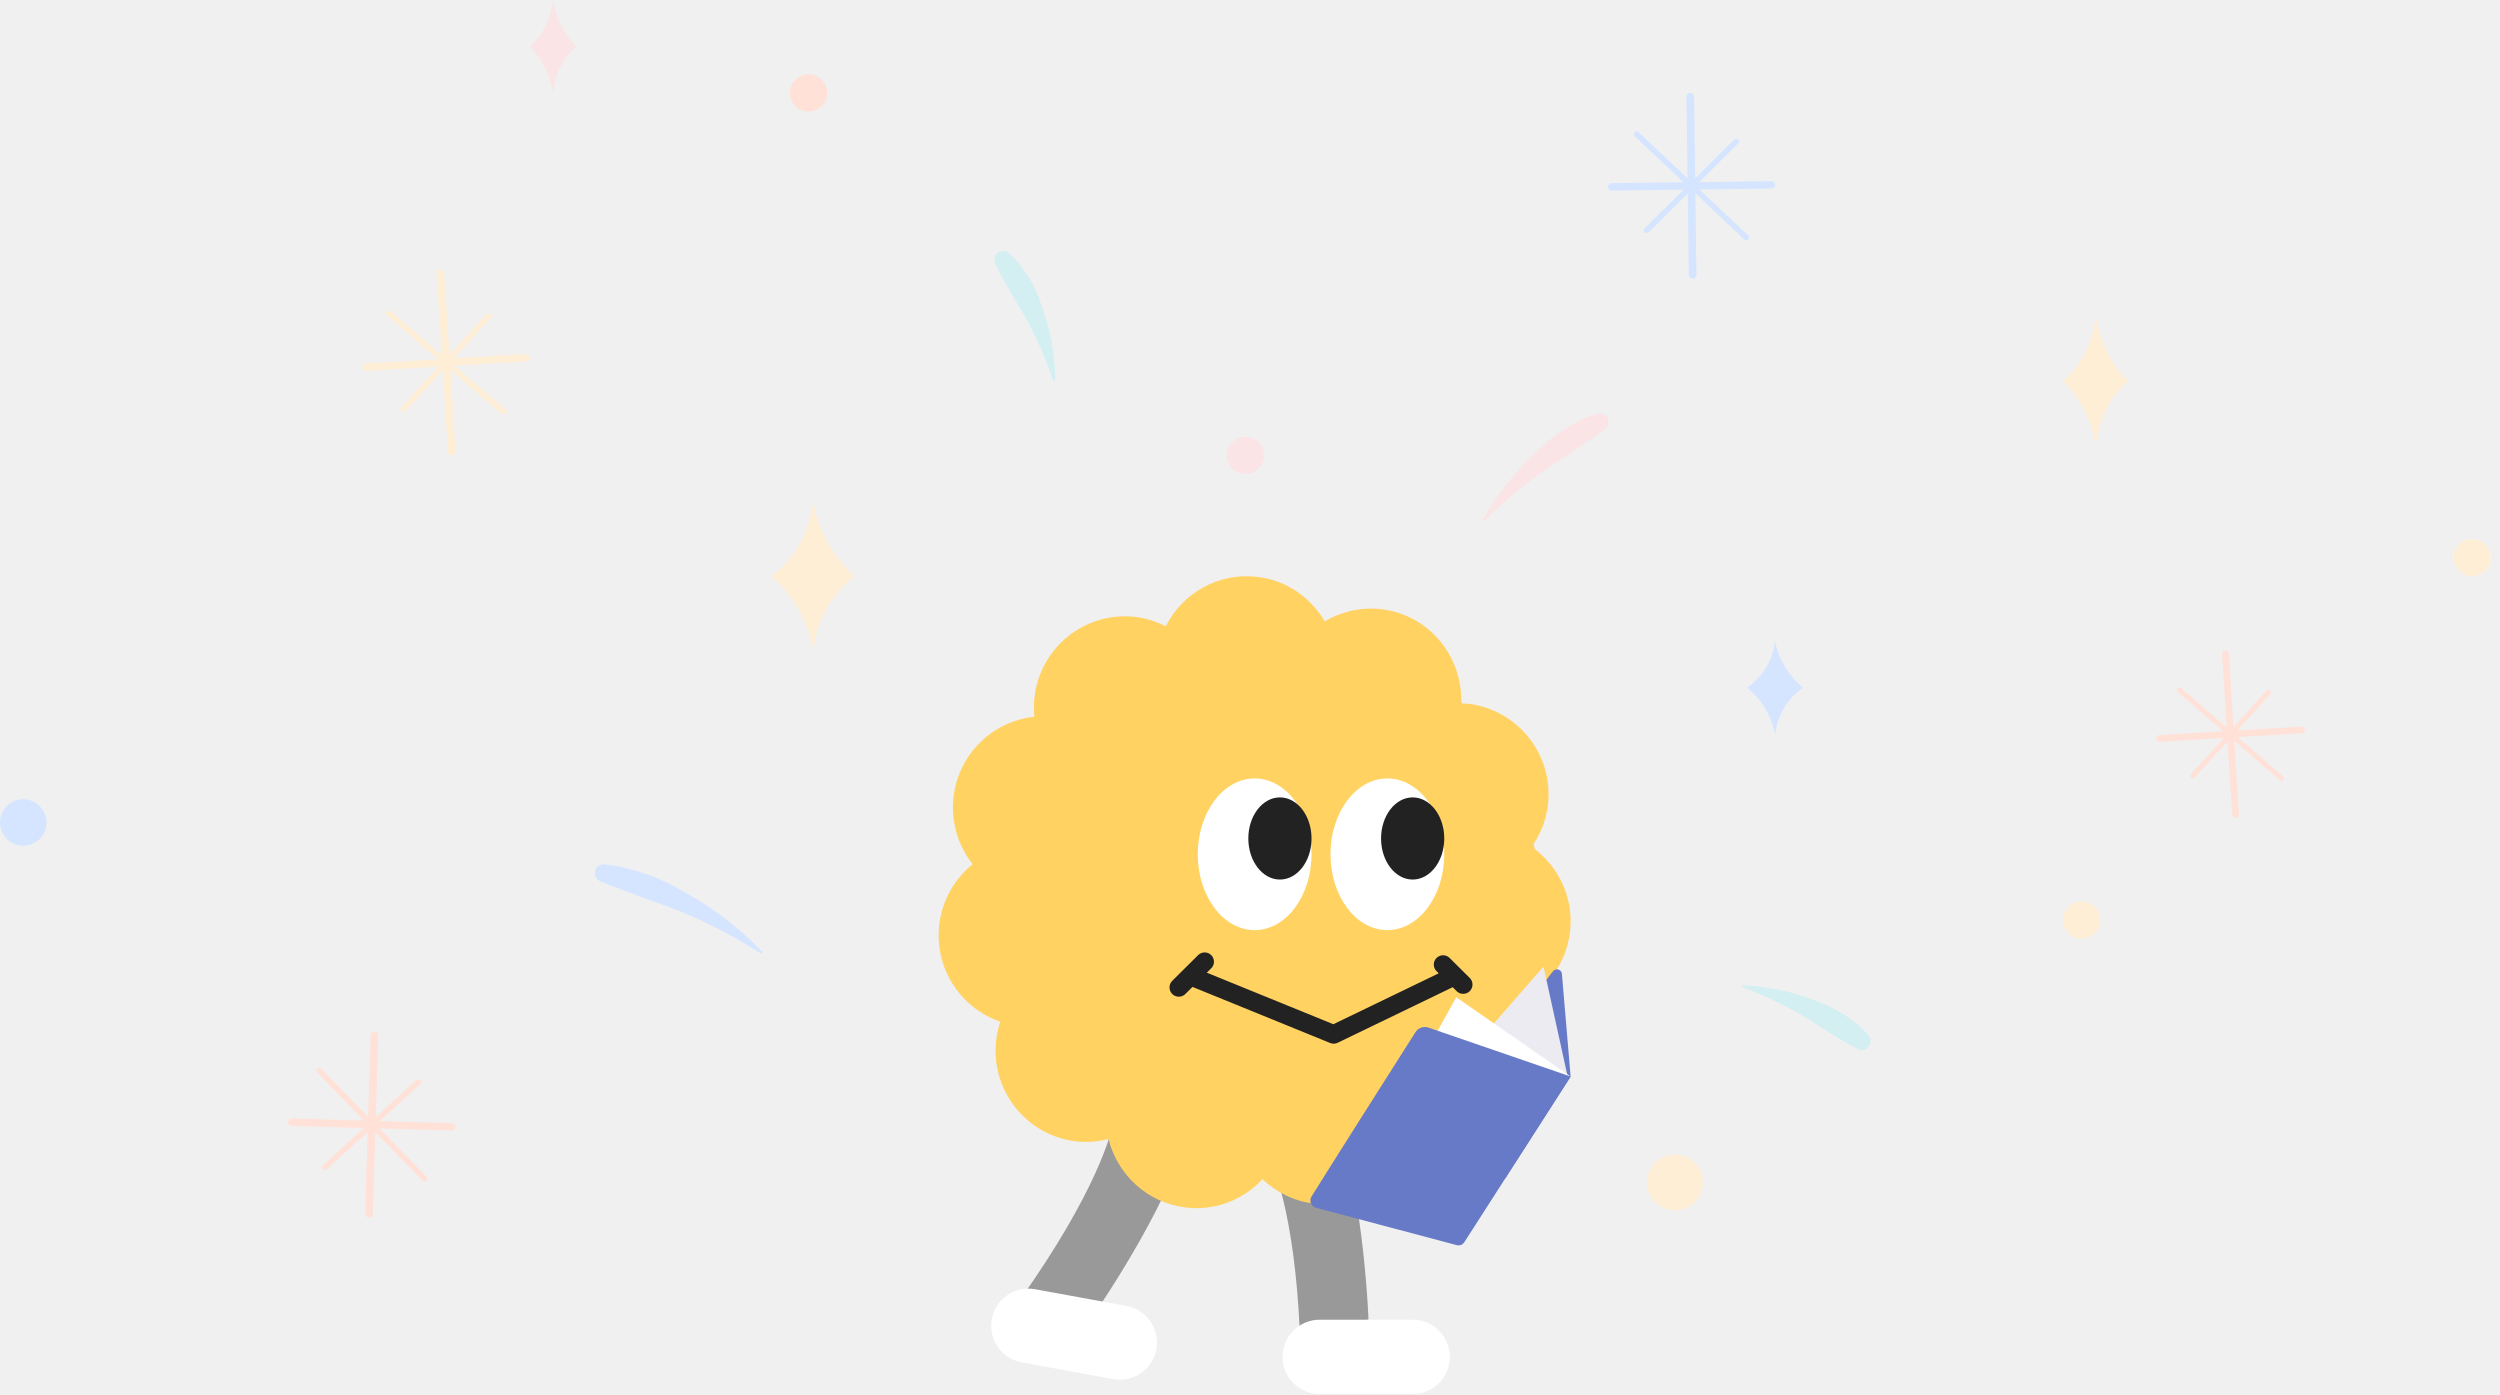
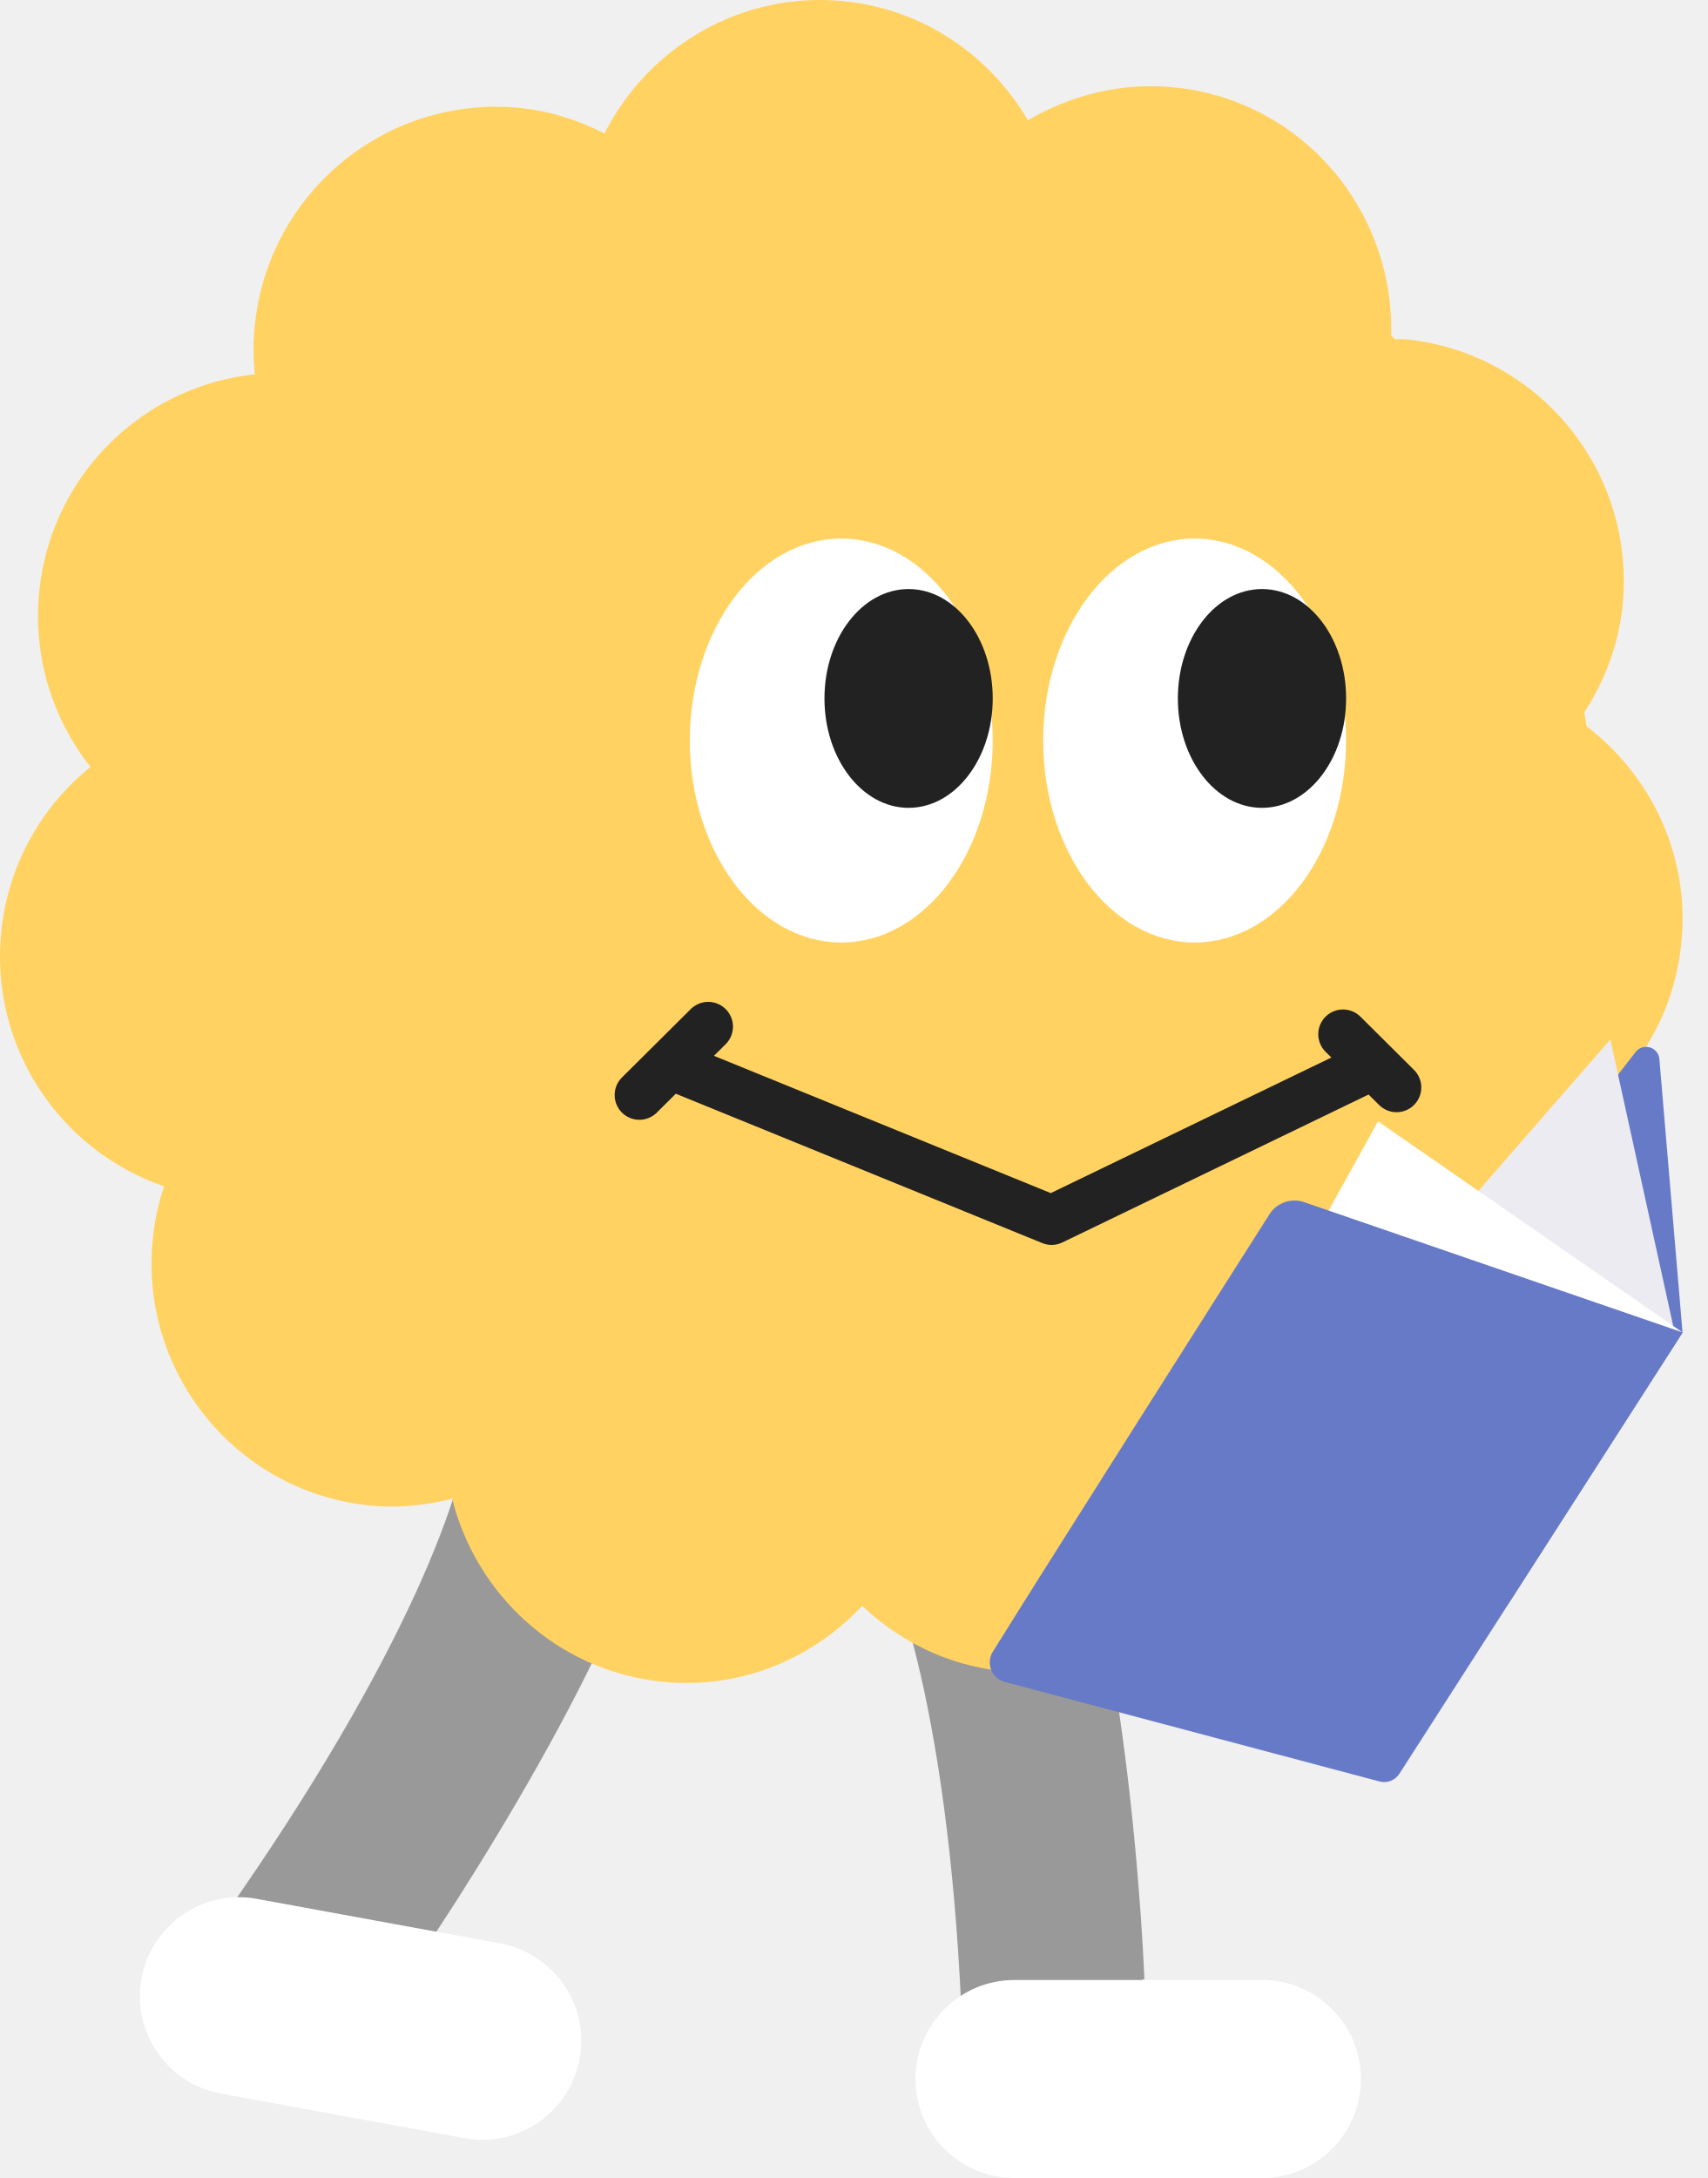
- <svg xmlns="http://www.w3.org/2000/svg" width="269" height="150" viewBox="0 0 269 150" fill="none">
-   <path d="M118 141L110 139.5C117.6 128.7 119.833 122 120 119.5L127.5 120.5C128.3 124.5 121.5 135.833 118 141Z" fill="#999999" />
-   <rect x="107.441" y="138" width="18" height="8" rx="4" transform="rotate(10.3767 107.441 138)" fill="white" />
-   <path d="M147.251 141.959L139.937 145.531C139.589 132.329 137.382 125.62 136.024 123.515L142.638 119.841C145.667 122.573 146.976 135.725 147.251 141.959Z" fill="#999999" />
-   <rect x="138" y="142" width="18" height="8" rx="4" fill="white" />
-   <path d="M173.419 20.502L181.16 20.408L176.965 24.566C176.846 24.684 176.848 24.874 176.971 24.988C177.092 25.102 177.289 25.101 177.407 24.982L181.602 20.824L181.716 29.608C181.719 29.828 181.905 30.003 182.132 30C182.359 29.997 182.541 29.817 182.538 29.598L182.424 20.814L187.679 25.768C187.8 25.882 187.997 25.881 188.115 25.762C188.233 25.645 188.232 25.454 188.109 25.34L182.854 20.386L190.594 20.293C190.822 20.29 191.003 20.11 191 19.89C190.997 19.67 190.811 19.495 190.584 19.498L182.843 19.592L187.038 15.434C187.157 15.316 187.155 15.126 187.032 15.012C186.971 14.954 186.892 14.926 186.813 14.927C186.734 14.929 186.654 14.958 186.596 15.018L182.401 19.176L182.287 10.392C182.284 10.172 182.098 9.997 181.871 10C181.644 10.003 181.462 10.183 181.464 10.402L181.578 19.186L176.323 14.232C176.261 14.174 176.183 14.146 176.103 14.148C176.025 14.149 175.945 14.179 175.886 14.238C175.768 14.355 175.77 14.546 175.892 14.66L181.147 19.614L173.407 19.707C173.18 19.71 172.998 19.89 173 20.11C173.006 20.328 173.192 20.505 173.419 20.502Z" fill="#D5E5FF" />
-   <path d="M56.563 38.093L48.823 38.552L52.811 34.195C52.923 34.071 52.912 33.882 52.783 33.774C52.655 33.665 52.46 33.675 52.347 33.8L48.359 38.157L47.803 29.375C47.789 29.154 47.594 28.988 47.366 29.001C47.139 29.014 46.966 29.202 46.98 29.422L47.536 38.205L42.029 33.495C41.9 33.386 41.705 33.397 41.593 33.522C41.48 33.646 41.491 33.835 41.62 33.943L47.128 38.653L39.388 39.111C39.16 39.125 38.987 39.313 39.001 39.533C39.014 39.753 39.209 39.92 39.437 39.907L47.177 39.448L43.189 43.805C43.077 43.929 43.088 44.118 43.217 44.226C43.28 44.282 43.362 44.306 43.441 44.301C43.521 44.295 43.598 44.261 43.655 44.2L47.641 39.843L48.197 48.625C48.211 48.846 48.406 49.013 48.634 48.999C48.861 48.986 49.034 48.798 49.02 48.578L48.464 39.795L53.971 44.505C54.034 44.56 54.117 44.584 54.196 44.579C54.276 44.574 54.352 44.539 54.41 44.478C54.523 44.354 54.511 44.165 54.383 44.057L48.872 39.347L56.612 38.889C56.84 38.875 57.013 38.687 56.999 38.467C56.986 38.247 56.791 38.08 56.563 38.093Z" fill="#FFEED6" />
-   <path d="M48.595 120.853L40.857 120.628L45.23 116.645C45.353 116.532 45.358 116.344 45.243 116.224C45.126 116.105 44.931 116.1 44.808 116.211L40.435 120.194L40.709 111.411C40.715 111.191 40.537 111.008 40.309 111C40.082 110.995 39.893 111.167 39.885 111.387L39.611 120.17L34.579 115.001C34.461 114.882 34.267 114.877 34.143 114.988C34.02 115.102 34.015 115.29 34.13 115.409L39.162 120.578L31.424 120.353C31.197 120.347 31.008 120.519 31 120.739C30.995 120.959 31.173 121.142 31.4 121.15L39.138 121.375L34.765 125.357C34.642 125.471 34.636 125.659 34.751 125.778C34.809 125.839 34.888 125.871 34.968 125.871C35.047 125.874 35.126 125.847 35.189 125.789L39.562 121.806L39.288 130.589C39.283 130.809 39.461 130.992 39.688 131C39.915 131.005 40.104 130.833 40.112 130.613L40.386 121.83L45.419 126.999C45.476 127.06 45.556 127.092 45.635 127.092C45.714 127.094 45.794 127.068 45.857 127.009C45.98 126.896 45.985 126.708 45.87 126.588L40.838 121.42L48.576 121.645C48.803 121.65 48.992 121.478 49 121.258C49 121.044 48.822 120.861 48.595 120.853Z" fill="#FFE1D7" />
-   <path d="M247.612 78.186L240.729 78.597L244.274 74.675C244.376 74.564 244.364 74.393 244.25 74.296C244.136 74.196 243.962 74.208 243.863 74.32L240.318 78.242L239.823 70.336C239.811 70.139 239.637 69.986 239.436 70.001C239.235 70.013 239.079 70.183 239.094 70.38L239.589 78.286L234.693 74.047C234.579 73.947 234.405 73.958 234.306 74.07C234.204 74.182 234.216 74.352 234.33 74.449L239.226 78.689L232.343 79.1C232.142 79.112 231.986 79.282 232.001 79.479C232.013 79.676 232.187 79.829 232.388 79.814L239.271 79.403L235.726 83.325C235.624 83.436 235.636 83.607 235.75 83.704C235.807 83.754 235.879 83.774 235.948 83.771C236.017 83.768 236.086 83.736 236.137 83.68L239.682 79.758L240.177 87.664C240.189 87.861 240.363 88.014 240.564 87.999C240.765 87.987 240.921 87.817 240.906 87.62L240.411 79.714L245.307 83.953C245.364 84.003 245.436 84.024 245.505 84.021C245.574 84.018 245.643 83.986 245.694 83.93C245.796 83.818 245.784 83.648 245.67 83.551L240.774 79.311L247.657 78.9C247.858 78.888 248.014 78.718 247.999 78.521C247.987 78.324 247.813 78.174 247.612 78.186Z" fill="#FFE1D7" />
-   <path d="M267.996 59.848C268.08 60.949 267.254 61.909 266.153 61.994C265.051 62.079 264.091 61.253 264.006 60.152C263.921 59.051 264.747 58.091 265.849 58.006C266.951 57.921 267.911 58.744 267.996 59.848Z" fill="white" />
-   <path d="M4.993 88.311C5.098 89.688 4.066 90.888 2.689 90.993C1.312 91.098 0.112 90.066 0.007 88.689C-0.098 87.311 0.934 86.112 2.311 86.007C3.688 85.905 4.89 86.937 4.993 88.311Z" fill="#D5E5FF" />
-   <path d="M182.507 129.184C183.587 127.928 183.444 126.034 182.187 124.955C180.93 123.875 179.035 124.018 177.955 125.275C176.875 126.531 177.019 128.425 178.276 129.504C179.533 130.584 181.427 130.44 182.507 129.184Z" fill="#FFEED6" />
-   <path d="M88.996 9.848C89.08 10.949 88.254 11.909 87.153 11.994C86.051 12.079 85.091 11.253 85.006 10.152C84.921 9.051 85.747 8.091 86.849 8.006C87.951 7.921 88.911 8.744 88.996 9.848Z" fill="#FFE1D7" />
-   <path d="M135.996 48.848C136.08 49.949 135.254 50.909 134.153 50.994C133.051 51.079 132.091 50.253 132.006 49.152C131.921 48.051 132.747 47.091 133.849 47.006C134.951 46.921 135.911 47.744 135.996 48.848Z" fill="#FBE4E6" />
-   <path d="M267.996 59.848C268.08 60.949 267.254 61.909 266.153 61.994C265.051 62.079 264.091 61.253 264.006 60.152C263.921 59.051 264.747 58.091 265.849 58.006C266.951 57.921 267.911 58.744 267.996 59.848Z" fill="#FFEED6" />
-   <path d="M225.996 98.848C226.08 99.949 225.254 100.909 224.153 100.994C223.051 101.079 222.091 100.253 222.006 99.152C221.921 98.051 222.747 97.091 223.849 97.006C224.951 96.921 225.911 97.744 225.996 98.848Z" fill="#FFEED6" />
-   <path d="M87.611 54.518L87.5 54L87.341 54.897C86.837 57.748 85.282 60.293 83 62C85.221 63.935 86.763 66.564 87.389 69.482L87.5 70L87.659 69.103C88.163 66.252 89.718 63.707 92 62C89.779 60.065 88.237 57.436 87.611 54.518Z" fill="#FFEED6" />
-   <path d="M190.927 78.678L191 79L191.106 78.44C191.443 76.657 192.479 75.068 194 74C192.519 72.791 191.492 71.147 191.075 69.322L191 69L190.894 69.56C190.557 71.343 189.521 72.932 188 74C189.481 75.209 190.509 76.853 190.927 78.678Z" fill="#D5E5FF" />
-   <path d="M225.415 47.548L225.5 48L225.624 47.217C226.018 44.72 227.227 42.495 229 41C227.273 39.308 226.075 37.005 225.585 34.452L225.5 34L225.376 34.783C224.982 37.28 223.773 39.505 222 41C223.729 42.692 224.928 44.992 225.415 47.548Z" fill="#FFEED6" />
-   <path d="M81.841 102.577C80.471 101.717 79.101 100.897 77.691 100.167C76.281 99.437 74.851 98.747 73.401 98.147C71.951 97.537 70.451 97.067 68.991 96.507C67.531 95.947 66.061 95.437 64.591 94.827C64.111 94.627 63.871 94.077 64.071 93.587C64.231 93.187 64.641 92.957 65.041 93.007C66.691 93.177 68.301 93.607 69.851 94.157C71.411 94.707 72.871 95.517 74.291 96.347C75.711 97.177 77.081 98.097 78.361 99.107C79.641 100.127 80.871 101.197 81.991 102.377C82.041 102.427 82.041 102.507 81.991 102.557C81.951 102.607 81.891 102.607 81.841 102.577Z" fill="#D5E5FF" />
-   <path d="M113.305 40.913C112.905 39.773 112.495 38.663 112.015 37.573C111.535 36.493 111.035 35.433 110.485 34.413C109.935 33.383 109.275 32.433 108.725 31.433C108.175 30.423 107.595 29.443 107.095 28.373C106.865 27.883 107.065 27.313 107.545 27.093C107.905 26.923 108.325 26.993 108.595 27.253C109.525 28.103 110.255 29.123 110.895 30.193C111.535 31.263 111.945 32.453 112.325 33.633C112.715 34.813 113.025 36.013 113.215 37.223C113.405 38.443 113.545 39.653 113.555 40.873C113.555 40.943 113.495 41.003 113.425 41.003C113.365 40.993 113.325 40.963 113.305 40.913Z" fill="#D3EFF2" />
-   <path d="M187.6 106.012C188.817 106.051 190.027 106.24 191.237 106.465C192.443 106.704 193.637 107.048 194.8 107.473C195.963 107.898 197.137 108.34 198.192 109.017C199.242 109.686 200.236 110.453 201.056 111.408C201.395 111.807 201.355 112.411 200.956 112.75C200.651 113.014 200.227 113.046 199.894 112.872C198.833 112.33 197.867 111.714 196.879 111.136C195.89 110.558 194.968 109.864 193.952 109.28C192.949 108.7 191.903 108.161 190.837 107.647C189.771 107.134 188.671 106.678 187.545 106.253C187.478 106.226 187.442 106.154 187.469 106.087C187.486 106.04 187.536 106.006 187.6 106.012Z" fill="#D3EFF2" />
-   <path d="M159.599 55.788C160.28 54.569 161.084 53.421 161.942 52.302C162.799 51.183 163.752 50.137 164.761 49.148C165.771 48.16 166.816 47.174 168.01 46.405C169.203 45.635 170.465 44.957 171.827 44.509C172.326 44.34 172.859 44.615 173.029 45.114C173.164 45.51 173.017 45.928 172.704 46.166C171.612 47.002 170.505 47.724 169.41 48.481C168.314 49.239 167.15 49.904 166.059 50.689C164.959 51.468 163.902 52.306 162.857 53.178C161.803 54.044 160.809 54.981 159.812 55.953C159.761 56.002 159.683 56.005 159.634 55.954C159.577 55.897 159.568 55.827 159.599 55.788Z" fill="#FBE4E6" />
-   <path d="M59.439 9.677L59.5 10L59.589 9.44C59.87 7.657 60.733 6.068 62 5C60.767 3.791 59.91 2.147 59.561 0.323L59.5 0L59.411 0.56C59.13 2.343 58.267 3.932 57 5C58.235 6.209 59.091 7.851 59.439 9.677Z" fill="#FBE4E6" />
-   <path d="M165.124 91.347C165.091 91.162 165.059 90.976 165.027 90.782C165.827 89.554 166.384 88.141 166.562 86.582C167.168 81.187 163.298 76.325 157.917 75.719C157.731 75.695 157.545 75.711 157.368 75.711C157.319 75.662 157.271 75.606 157.222 75.549C157.351 70.51 153.659 66.108 148.569 65.542C146.38 65.3 144.303 65.825 142.542 66.859C141.031 64.291 138.405 62.417 135.222 62.061C131.053 61.593 127.223 63.846 125.43 67.392C124.42 66.883 123.313 66.504 122.125 66.374C116.753 65.777 111.905 69.662 111.307 75.057C111.226 75.759 111.234 76.446 111.299 77.124C106.823 77.593 103.123 81.122 102.598 85.79C102.299 88.472 103.107 91.024 104.658 92.987C102.711 94.562 101.361 96.864 101.062 99.545C100.537 104.213 103.373 108.478 107.631 109.932C107.421 110.578 107.259 111.248 107.187 111.951C106.581 117.346 110.451 122.208 115.823 122.814C117.019 122.951 118.175 122.83 119.273 122.555C120.243 126.416 123.483 129.461 127.652 129.937C130.835 130.301 133.808 129.057 135.844 126.884C137.331 128.29 139.246 129.267 141.435 129.509C146.517 130.083 151.09 126.618 152.076 121.675C152.14 121.635 152.197 121.586 152.253 121.546C152.431 121.586 152.601 121.635 152.787 121.659C158.159 122.265 163.007 118.38 163.605 112.985C163.783 111.426 163.54 109.932 163.039 108.559C163.112 108.381 163.185 108.203 163.257 108.025C166.279 106.636 168.541 103.785 168.937 100.223C169.341 96.662 167.766 93.374 165.124 91.347Z" fill="#FFD262" />
-   <ellipse cx="134.999" cy="91.92" rx="6.12" ry="8.16" fill="white" />
-   <ellipse cx="137.72" cy="90.22" rx="3.4" ry="4.42" fill="#222222" />
-   <ellipse cx="149.28" cy="91.92" rx="6.12" ry="8.16" fill="white" />
-   <ellipse cx="152.002" cy="90.22" rx="3.4" ry="4.42" fill="#222222" />
-   <path d="M128.076 105.015L143.5 111.3L156.513 105.015M155.276 103.787L157.44 105.937M129.622 103.48L126.84 106.244" stroke="#222222" stroke-width="2" stroke-linecap="round" stroke-linejoin="round" />
-   <path d="M155.635 119.261L167.1 104.508C167.399 104.119 168.022 104.303 168.062 104.792L168.998 115.836L161.971 126.782L155.635 119.261Z" fill="#677AC7" />
-   <path d="M150.229 122.19L166.08 104L168.621 115.572L150.229 122.19Z" fill="#ECEBF2" />
-   <path d="M148.463 122.19L156.69 107.305L168.998 115.836L148.463 122.19Z" fill="white" />
-   <path d="M141.125 128.735C143.201 125.39 150.341 114.147 152.305 111.06C152.603 110.591 153.18 110.393 153.705 110.571L169.005 115.836L157.553 133.67C157.38 133.934 157.062 134.059 156.757 133.98L141.609 129.956C141.078 129.817 140.833 129.203 141.125 128.735Z" fill="#677AC7" />
+ <svg xmlns="http://www.w3.org/2000/svg" width="69" height="88" viewBox="0 0 69 88" fill="none">
+   <path d="M17 79L9 77.5C16.6 66.7 18.833 60 19 57.5L26.5 58.5C27.3 62.5 20.5 73.833 17 79Z" fill="#999999" />
+   <rect x="6.441" y="76" width="18" height="8" rx="4" transform="rotate(10.3767 6.44141 76)" fill="white" />
+   <path d="M46.251 79.959L38.937 83.531C38.589 70.329 36.382 63.62 35.024 61.515L41.638 57.841C44.667 60.573 45.976 73.725 46.251 79.959Z" fill="#999999" />
+   <rect x="37" y="80" width="18" height="8" rx="4" fill="white" />
+   <path d="M64.124 29.347C64.091 29.162 64.059 28.976 64.027 28.782C64.827 27.554 65.384 26.141 65.562 24.582C66.168 19.187 62.298 14.325 56.917 13.719C56.731 13.695 56.545 13.711 56.367 13.711C56.319 13.662 56.271 13.606 56.222 13.549C56.351 8.51 52.659 4.108 47.569 3.542C45.38 3.3 43.303 3.825 41.542 4.859C40.031 2.291 37.405 0.417 34.222 0.061C30.053 -0.407 26.224 1.846 24.43 5.392C23.42 4.883 22.313 4.504 21.125 4.374C15.753 3.777 10.905 7.662 10.307 13.057C10.226 13.759 10.234 14.446 10.299 15.124C5.823 15.593 2.123 19.122 1.598 23.791C1.299 26.472 2.107 29.024 3.658 30.987C1.711 32.562 0.361 34.864 0.062 37.545C-0.463 42.213 2.373 46.478 6.631 47.932C6.421 48.578 6.259 49.248 6.187 49.951C5.581 55.346 9.451 60.208 14.823 60.814C16.019 60.951 17.175 60.83 18.273 60.555C19.243 64.416 22.483 67.461 26.652 67.937C29.835 68.301 32.808 67.057 34.844 64.884C36.331 66.29 38.245 67.267 40.435 67.509C45.517 68.083 50.09 64.618 51.075 59.675C51.14 59.635 51.197 59.586 51.253 59.546C51.431 59.586 51.601 59.635 51.786 59.659C57.159 60.265 62.007 56.38 62.605 50.984C62.782 49.426 62.54 47.931 62.039 46.559C62.112 46.381 62.185 46.203 62.257 46.026C65.279 44.636 67.541 41.785 67.937 38.223C68.341 34.662 66.766 31.375 64.124 29.347Z" fill="#FFD262" />
+   <ellipse cx="33.999" cy="29.92" rx="6.12" ry="8.16" fill="white" />
+   <ellipse cx="36.72" cy="28.22" rx="3.4" ry="4.42" fill="#222222" />
+   <ellipse cx="48.28" cy="29.92" rx="6.12" ry="8.16" fill="white" />
+   <ellipse cx="51.002" cy="28.22" rx="3.4" ry="4.42" fill="#222222" />
+   <path d="M27.076 43.015L42.5 49.3L55.513 43.015M54.276 41.787L56.44 43.937M28.622 41.48L25.84 44.244" stroke="#222222" stroke-width="2" stroke-linecap="round" stroke-linejoin="round" />
+   <path d="M54.635 57.261L66.1 42.508C66.399 42.119 67.022 42.303 67.062 42.792L67.998 53.836L60.971 64.782L54.635 57.261Z" fill="#677AC7" />
+   <path d="M49.228 60.19L65.08 42L67.621 53.572L49.228 60.19Z" fill="#ECEBF2" />
+   <path d="M47.463 60.19L55.69 45.306L67.998 53.836L47.463 60.19Z" fill="white" />
+   <path d="M40.124 66.735C42.201 63.39 49.341 52.147 51.305 49.06C51.603 48.591 52.181 48.393 52.705 48.571L68.005 53.836L56.553 71.67C56.38 71.934 56.062 72.059 55.757 71.98L40.609 67.956C40.078 67.817 39.833 67.203 40.124 66.735Z" fill="#677AC7" />
</svg>
